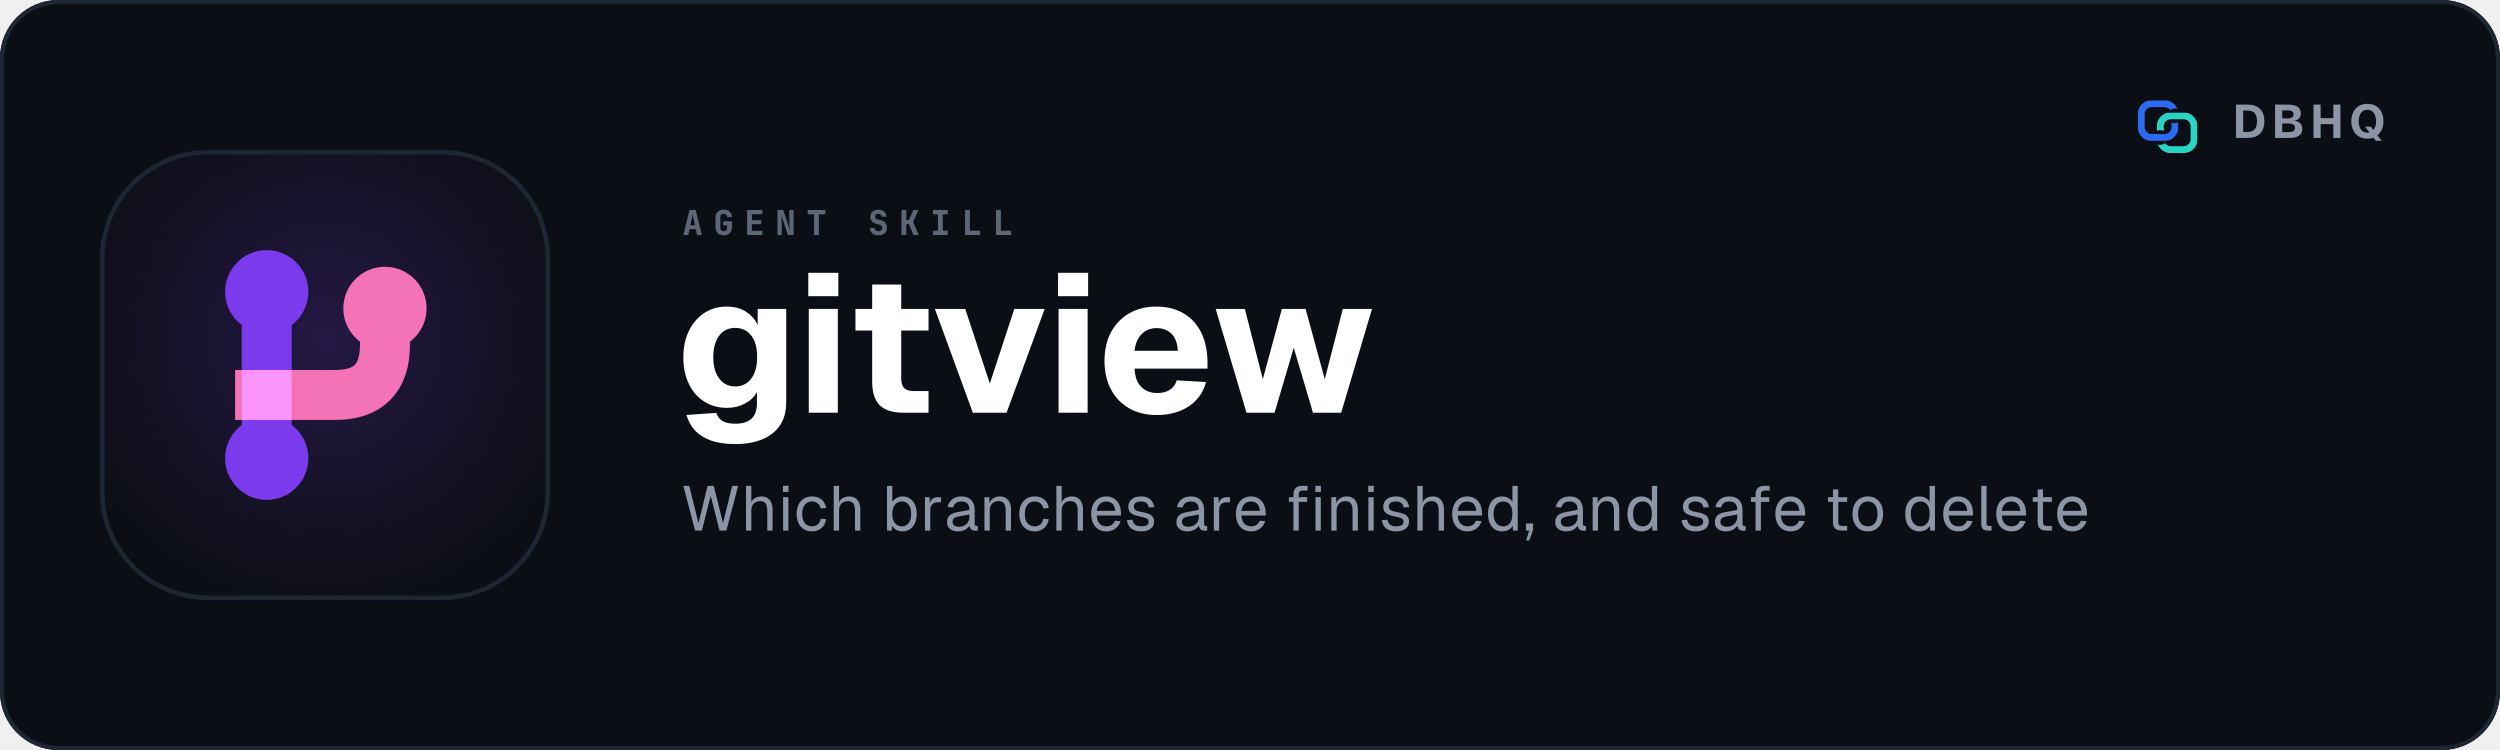
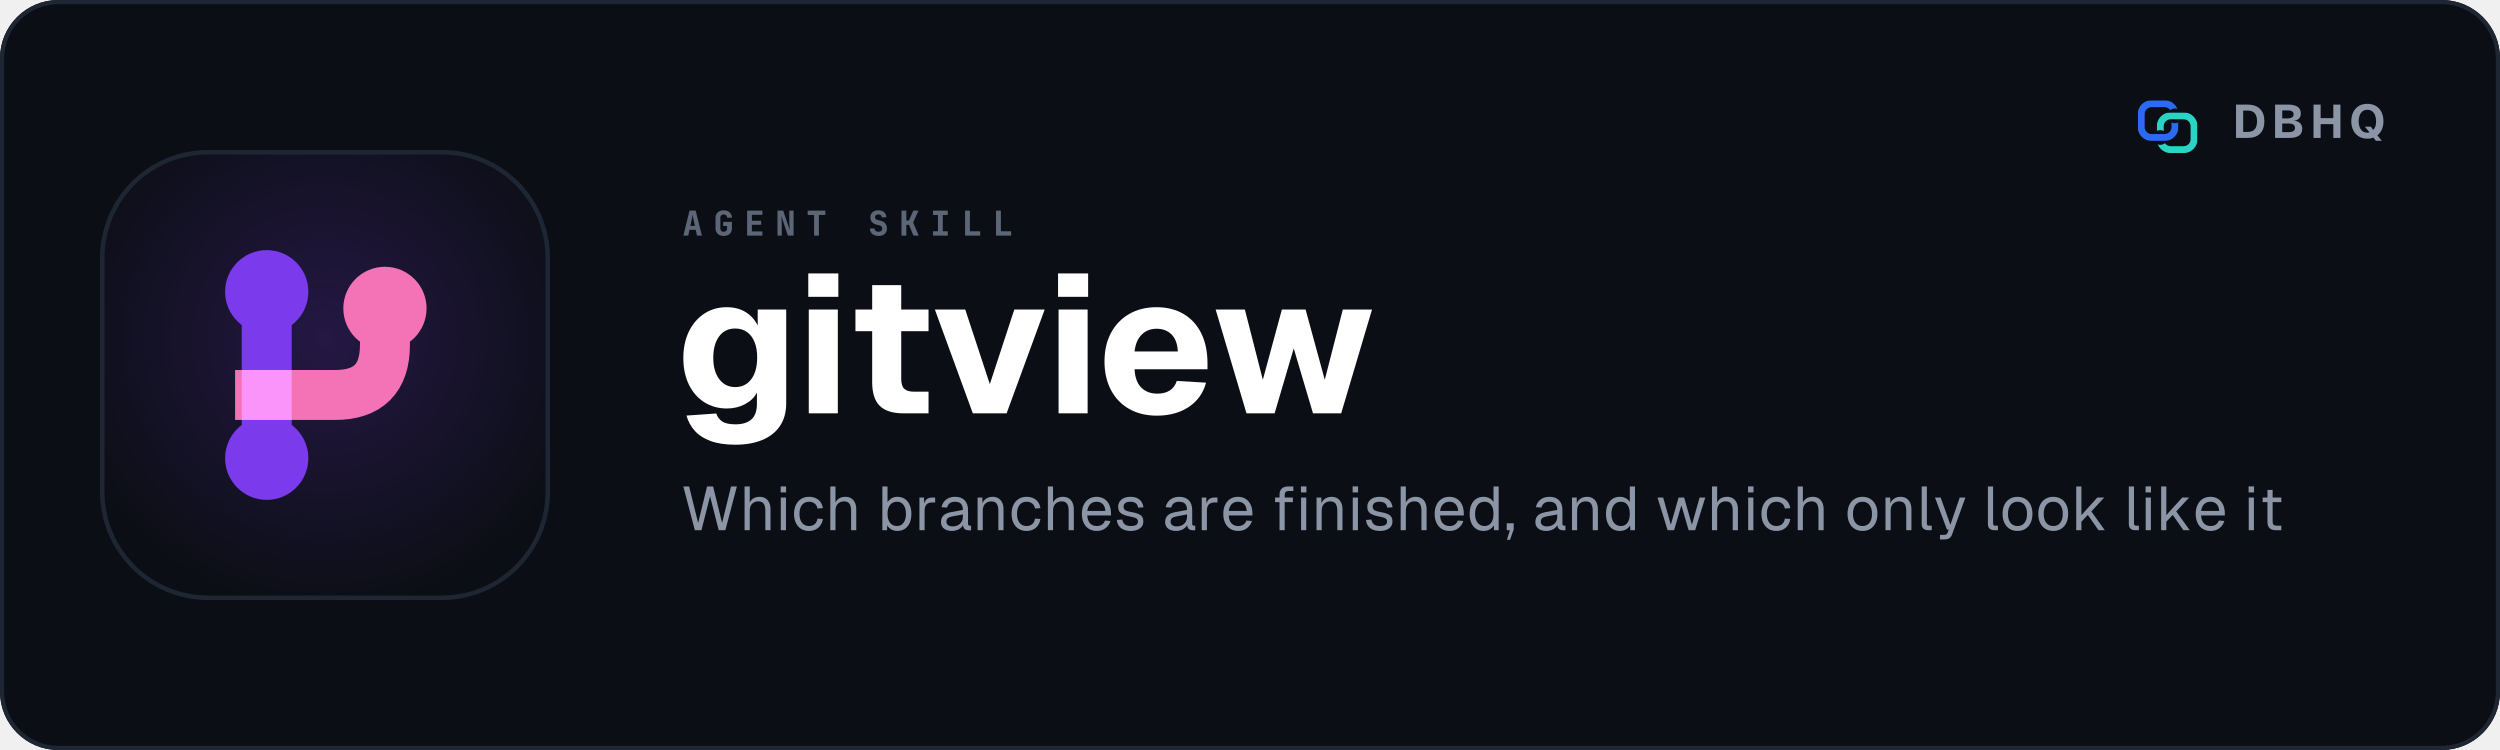
<svg xmlns="http://www.w3.org/2000/svg" viewBox="0 0 1200 360" width="1200" height="360">
  <path d="M28,0 H1172 A28,28 0 0 1 1200,28 V332 A28,28 0 0 1 1172,360 H28 A28,28 0 0 1 0,332 V28 A28,28 0 0 1 28,0 Z" fill="#0B0E14" />
  <path d="M28,1 H1172 A27,27 0 0 1 1199,28 V332 A27,27 0 0 1 1172,359 H28 A27,27 0 0 1 1,332 V28 A27,27 0 0 1 28,1 Z" fill="none" stroke="#1E2634" stroke-width="2" />
  <g transform="translate(48,72.0) scale(1.08)">
    <defs>
      <radialGradient id="bloom-7669" cx="0.5" cy="0.42" r="0.62">
        <stop offset="0" stop-color="#7C3AED" stop-opacity="0.222" />
        <stop offset="1" stop-color="#7C3AED" stop-opacity="0" />
      </radialGradient>
    </defs>
    <path d="M48,0 H152 A48,48 0 0 1 200,48 V152 A48,48 0 0 1 152,200 H48 A48,48 0 0 1 0,152 V48 A48,48 0 0 1 48,0 Z" fill="#0B0E14" />
    <path d="M48,0 H152 A48,48 0 0 1 200,48 V152 A48,48 0 0 1 152,200 H48 A48,48 0 0 1 0,152 V48 A48,48 0 0 1 48,0 Z" fill="url(#bloom-7669)" />
    <path d="M48,1 H152 A47,47 0 0 1 199,48 V152 A47,47 0 0 1 152,199 H48 A47,47 0 0 1 1,152 V48 A47,47 0 0 1 48,1 Z" fill="none" stroke="#1E2634" stroke-width="2" />
    <g transform="translate(26.0,26.0) scale(0.74)">
      <defs>
        <clipPath id="clip-7669">
          <rect x="50" y="50" width="30" height="100" />
          <circle cx="65" cy="50" r="25" />
          <circle cx="65" cy="150" r="25" />
        </clipPath>
      </defs>
      <g>
        <g fill="#7C3AED">
          <rect x="50" y="50" width="30" height="100" />
          <circle cx="65" cy="50" r="25" />
          <circle cx="65" cy="150" r="25" />
        </g>
      </g>
      <g>
        <path d="M46,112 H106 Q136,112 136,82 V70" fill="none" stroke="#F472B6" stroke-width="30" stroke-linejoin="round" />
        <circle cx="136" cy="60" r="25" fill="#F472B6" />
      </g>
      <g clip-path="url(#clip-7669)">
        <g>
          <path d="M46,112 H106 Q136,112 136,82 V70" fill="none" stroke="#FA93FA" stroke-width="30" stroke-linejoin="round" />
          <circle cx="136" cy="60" r="25" fill="#FA93FA" />
        </g>
      </g>
    </g>
  </g>
-   <g transform="translate(328,112.8)">
+   <g transform="translate(328,113.1)">
    <g fill="#5C6676" transform="translate(-0.473,0) scale(0.01644,-0.01644)">
      <g transform="translate(0.00,0)">
        <path d="M28.766 0 209.423 730H389.029L571.234 0H427.573L390.615 169.368H209.535L172.577 0ZM233.481 282.74H365.67L327.506 466.122Q319.151 508.038 311.425 546.367Q303.699 584.695 300 604.49Q296.301 584.695 289.425 546.791Q282.548 508.887 273.343 467.122Z" />
      </g>
      <g transform="translate(904.17,0)">
        <path d="M304.425 -10Q232.054 -10 178.034 17.123Q124.013 44.247 94.115 93.446Q64.218 142.644 64.218 208.494V521.506Q64.218 588.356 94.115 637.054Q124.013 685.753 178.034 712.877Q232.054 740 304.425 740Q376.795 740 430.316 712.801Q483.837 685.603 513.659 637.096Q543.481 588.59 543.481 521.506H402.519Q402.519 568.218 376.656 592.799Q350.793 617.381 303.842 617.381Q256.891 617.381 231.035 592.702Q205.18 568.023 205.18 521.657V208.494Q205.18 162.697 231.035 137.583Q256.891 112.468 303.842 112.468Q350.793 112.468 376.656 137.583Q402.519 162.697 402.519 208.494V281.314H288.494V401.535H543.481V208.494Q543.481 142.442 513.659 93.42Q483.837 44.397 430.316 17.199Q376.795 -10 304.425 -10Z" />
      </g>
      <g transform="translate(1808.33,0)">
        <path d="M83.013 0V730H528.494V607.23H221.276V433.891H493.494V316.519H221.276V122.77H528.494V0Z" />
      </g>
      <g transform="translate(2712.50,0)">
        <path d="M64.519 0V730H231.234L425.356 155.962Q422.506 191.154 418.732 237.847Q414.958 284.539 412.609 331.834Q410.26 379.129 410.26 413.43V730H535.481V0H368.766L176.494 574.038Q179.343 543.243 182.192 500.373Q185.042 457.503 187.391 413.181Q189.74 368.858 189.74 333.557V0Z" />
      </g>
      <g transform="translate(3616.67,0)">
        <path d="M229.519 0V602.984H42.26V730H557.74V602.984H370.481V0Z" />
      </g>
      <g transform="translate(4520.83,0)">
        <path d="" />
      </g>
      <g transform="translate(5425.00,0)">
        <path d="M302.301 -10Q226.356 -10 169.609 16.699Q112.862 43.397 81.814 92.596Q50.766 141.795 50.766 208.494H188.33Q188.33 164.481 219.261 138.475Q250.192 112.468 302.301 112.468Q353.26 112.468 382.191 137.851Q411.122 163.234 411.122 205.096Q411.122 238.054 392.293 263.76Q373.465 289.465 337.109 298.067L244.795 320.573Q161.356 340.573 112.513 397.17Q63.67 453.766 63.67 532.26Q63.67 596.205 91.793 642.753Q119.917 689.301 172.437 714.651Q224.958 740 296.151 740Q368.343 740 420.939 714.651Q473.535 689.301 502.659 642.828Q531.782 596.356 531.782 533.41H394.218Q394.218 573.218 367.862 596.224Q341.506 619.23 296.151 619.23Q251.644 619.23 226.289 596.649Q200.933 574.067 200.933 536.808Q200.933 506.151 219.46 486.569Q237.987 466.987 271.891 458.535L367.205 435.878Q451.247 416.728 500.24 354.433Q549.234 292.138 549.234 205.096Q549.234 140.247 519.186 91.548Q489.138 42.849 433.542 16.425Q377.946 -10 302.301 -10Z" />
      </g>
      <g transform="translate(6329.17,0)">
        <path d="M69.067 0V730H210.029V439.782H285.753L413.779 730H566.138L409.77 383.946L572.74 0H417.929L286.151 316.615H210.029V0Z" />
      </g>
      <g transform="translate(7233.33,0)">
        <path d="M83.766 0V127.016H229.368V602.984H83.766V730H516.234V602.984H370.632V127.016H516.234V0Z" />
      </g>
      <g transform="translate(8137.50,0)">
        <path d="M117.26 0V730H258.221V127.016H558.494V0Z" />
      </g>
      <g transform="translate(9041.67,0)">
        <path d="M117.26 0V730H258.221V127.016H558.494V0Z" />
      </g>
    </g>
  </g>
-   <g transform="translate(328,198.1)">
+   <g transform="translate(328,198.4)">
    <g fill="#FFFFFF" transform="translate(-3.421,0) scale(0.09296,-0.09296)">
      <g transform="translate(0.00,0)">
        <path d="M306.199 -162Q229.4 -162 177.7 -143.0Q126 -124 95.6 -89.9Q65.2 -55.8 53 -11.6L206.998 -0.8Q215.398 -27 237.498 -41.901Q259.598 -56.801 306.199 -56.801Q359.6 -56.801 388.2 -31.401Q416.801 -6.001 416.801 49.599V107.401Q397.801 70.2 355.801 47.6Q313.801 25 261.801 25Q196 25 145 57.4Q94 89.8 65.4 148.4Q36.8 207 36.8 285.6Q36.8 362.8 65.2 421.8Q93.6 480.8 144.2 514.4Q194.8 548 260.2 548Q319.2 548 359.8 522Q400.401 496 420.801 453.2V536H567.998V52.799Q567.998 -18.8 534.898 -66.6Q501.798 -114.4 442.898 -138.2Q383.999 -162 306.199 -162ZM304.799 135.599Q356.6 135.599 387.1 175.599Q417.6 215.599 418 286.8Q418.401 334 404.7 367.8Q391 401.601 365.5 419.801Q339.999 438.001 304.799 438.001Q250.998 438.001 221.198 396.801Q191.398 355.6 191.398 286.8Q191.398 217.399 222.198 176.499Q252.998 135.599 304.799 135.599Z" />
      </g>
      <g transform="translate(618.94,0)">
        <path d="M65.601 0V536H215.598V0ZM63.001 601.6V722.4H218.198V601.6Z" />
      </g>
      <g transform="translate(884.88,0)">
        <path d="M288.399 0Q205 0 166 38.7Q127 77.4 127 161.199V661.8H276.998V178.798Q276.998 140.398 293.298 126.098Q309.598 111.798 343.198 111.798H417.998V0ZM40.601 424.201V536H417.998V424.201Z" />
      </g>
      <g transform="translate(1314.82,0)">
        <path d="M216.8 0 20.8 536H177.597L304.599 150.797L431 536H587.797L391.197 0Z" />
      </g>
      <g transform="translate(1908.76,0)">
        <path d="M65.601 0V536H215.598V0ZM63.001 601.6V722.4H218.198V601.6Z" />
      </g>
      <g transform="translate(2174.70,0)">
        <path d="M307.399 -12Q225.199 -12 164.4 22.6Q103.6 57.2 70.2 120.3Q36.8 183.4 36.8 268Q36.8 352.6 70.2 415.2Q103.6 477.8 164 512.9Q224.399 548 305.799 548Q385.599 548 444.898 513.1Q504.198 478.2 536.398 413.2Q568.598 348.2 568.598 258V227.6H191.998Q195.198 164.2 226.698 132.899Q258.198 101.599 309.799 101.599Q348 101.599 373.7 117.999Q399.4 134.399 410 167.2L561.198 158.4Q539.598 77.8 471.798 32.9Q403.999 -12 307.399 -12ZM191.998 319.6H415.4Q412.4 378.6 382.6 407.701Q352.8 436.801 305.799 436.801Q259.198 436.801 228.698 406.201Q198.198 375.6 191.998 319.6Z" />
      </g>
      <g transform="translate(2764.64,0)">
        <path d="M180 0 20.8 536H171.598L264.399 173.197L362.8 536H485.199L584.2 173.197L677.401 536H828.199L668.999 0H523.4L423.999 335.203L325.199 0Z" />
      </g>
    </g>
  </g>
-   <g transform="translate(328,254.7)">
-     <g fill="#8B95A6" transform="translate(-1.151,0) scale(0.03028,-0.03028)">
+   <g transform="translate(328,254.5)">
+     <g fill="#8B95A6" transform="translate(-1.124,0) scale(0.02958,-0.02958)">
      <g transform="translate(0.00,0)">
        <path d="M225 0 38 710H132L278 118L423 710H521L667 118L812 710H907L720 0H612L472 550L332 0Z" />
      </g>
-       <g transform="translate(951.60,0)">
-         <path d="M80 0V710H164V413L154 415Q164 459 188.0 487.0Q212 515 247.0 528.5Q282 542 324 542Q381 542 420.5 516.5Q460 491 480.5 445.5Q501 400 501 341V0H417V317Q417 394 389.5 431.0Q362 468 306 468Q242 468 203.0 429.0Q164 390 164 316V0Z" />
-       </g>
-       <g transform="translate(1539.21,0)">
-         <path d="M80 0V530H164V0ZM78 613V711H166V613Z" />
-       </g>
-       <g transform="translate(1789.81,0)">
+       <g transform="translate(951.76,0)">
+         <path d="M80 0V710H164V413L154 415Q164 459 188.0 487.0Q212 515 247.0 528.5Q282 542 324 542Q381 542 420.5 516.5Q460 491 480.5 445.5Q501 400 501 341V0H417V317Q417 394 389.5 431.0Q362 468 306 468Q242 468 203.0 429.0Q164 390 164 316V0Z" />
+       </g>
+       <g transform="translate(1539.52,0)">
+         <path d="M80 0V530H164V0ZM78 613V711H166V613Z" />
+       </g>
+       <g transform="translate(1790.29,0)">
        <path d="M287 -12Q213 -12 158.5 22.0Q104 56 74.0 118.5Q44 181 44 265Q44 349 74.0 411.0Q104 473 158.5 507.5Q213 542 287 542Q348 542 395.5 520.5Q443 499 473.0 458.0Q503 417 512 358L424 352Q415 405 378.0 433.5Q341 462 287 462Q214 462 173.0 409.5Q132 357 132 265Q132 173 173.0 120.5Q214 68 287 68Q341 68 378.0 98.0Q415 128 424 188L512 182Q503 123 473.0 79.5Q443 36 395.5 12.0Q348 -12 287 -12Z" />
      </g>
-       <g transform="translate(2342.42,0)">
-         <path d="M80 0V710H164V413L154 415Q164 459 188.0 487.0Q212 515 247.0 528.5Q282 542 324 542Q381 542 420.5 516.5Q460 491 480.5 445.5Q501 400 501 341V0H417V317Q417 394 389.5 431.0Q362 468 306 468Q242 468 203.0 429.0Q164 390 164 316V0Z" />
-       </g>
-       <g transform="translate(2930.02,0)">
-         <path d="" />
-       </g>
-       <g transform="translate(3186.63,0)">
+       <g transform="translate(2343.05,0)">
+         <path d="M80 0V710H164V413L154 415Q164 459 188.0 487.0Q212 515 247.0 528.5Q282 542 324 542Q381 542 420.5 516.5Q460 491 480.5 445.5Q501 400 501 341V0H417V317Q417 394 389.5 431.0Q362 468 306 468Q242 468 203.0 429.0Q164 390 164 316V0Z" />
+       </g>
+       <g transform="translate(2930.81,0)">
+         <path d="" />
+       </g>
+       <g transform="translate(3187.57,0)">
        <path d="M323 -12Q268 -12 225.0 12.5Q182 37 159 80L156 0H80V710H164V456Q184 489 226.0 515.5Q268 542 323 542Q393 542 444.0 508.0Q495 474 523.0 412.0Q551 350 551 265Q551 180 523.0 118.0Q495 56 444.0 22.0Q393 -12 323 -12ZM318 68Q385 68 424.0 121.0Q463 174 463 265Q463 357 424.0 409.5Q385 462 320 462Q271 462 236.0 438.5Q201 415 182.5 371.0Q164 327 164 265Q164 205 182.5 160.5Q201 116 235.5 92.0Q270 68 318 68Z" />
      </g>
-       <g transform="translate(3788.23,0)">
+       <g transform="translate(3789.33,0)">
        <path d="M80 0V530H154L158 396L150 399Q160 467 193.5 498.5Q227 530 283 530H335V450H284Q244 450 217.5 435.5Q191 421 177.5 392.5Q164 364 164 320V0Z" />
      </g>
-       <g transform="translate(4173.84,0)">
+       <g transform="translate(4175.10,0)">
        <path d="M223 -12Q141 -12 92.5 26.0Q44 64 44 132Q44 200 84.0 239.0Q124 278 211 294L399 329Q399 396 367.5 429.0Q336 462 273 462Q218 462 186.0 437.5Q154 413 142 367L53 374Q68 449 125.5 495.5Q183 542 273 542Q375 542 429.0 484.5Q483 427 483 326V107Q483 89 489.5 81.5Q496 74 511 74H532V0Q528 -1 519.0 -1.5Q510 -2 500 -2Q464 -2 441.5 9.5Q419 21 409.0 45.5Q399 70 399 110L409 108Q402 74 375.0 46.5Q348 19 308.0 3.5Q268 -12 223 -12ZM231 62Q284 62 321.5 82.5Q359 103 379.0 138.5Q399 174 399 218V256L227 224Q173 214 152.5 193.5Q132 173 132 140Q132 103 158.5 82.5Q185 62 231 62Z" />
      </g>
-       <g transform="translate(4731.44,0)">
+       <g transform="translate(4732.86,0)">
        <path d="M80 0V530H157L160 395L150 404Q160 451 185.0 481.5Q210 512 245.5 527.0Q281 542 322 542Q383 542 422.5 515.0Q462 488 481.5 442.5Q501 397 501 341V0H417V317Q417 366 405.5 399.5Q394 433 369.0 450.5Q344 468 304 468Q243 468 203.5 429.5Q164 391 164 317V0Z" />
      </g>
-       <g transform="translate(5319.05,0)">
+       <g transform="translate(5320.62,0)">
        <path d="M287 -12Q213 -12 158.5 22.0Q104 56 74.0 118.5Q44 181 44 265Q44 349 74.0 411.0Q104 473 158.5 507.5Q213 542 287 542Q348 542 395.5 520.5Q443 499 473.0 458.0Q503 417 512 358L424 352Q415 405 378.0 433.5Q341 462 287 462Q214 462 173.0 409.5Q132 357 132 265Q132 173 173.0 120.5Q214 68 287 68Q341 68 378.0 98.0Q415 128 424 188L512 182Q503 123 473.0 79.5Q443 36 395.5 12.0Q348 -12 287 -12Z" />
      </g>
-       <g transform="translate(5871.65,0)">
-         <path d="M80 0V710H164V413L154 415Q164 459 188.0 487.0Q212 515 247.0 528.5Q282 542 324 542Q381 542 420.5 516.5Q460 491 480.5 445.5Q501 400 501 341V0H417V317Q417 394 389.5 431.0Q362 468 306 468Q242 468 203.0 429.0Q164 390 164 316V0Z" />
-       </g>
-       <g transform="translate(6459.26,0)">
+       <g transform="translate(5873.38,0)">
+         <path d="M80 0V710H164V413L154 415Q164 459 188.0 487.0Q212 515 247.0 528.5Q282 542 324 542Q381 542 420.5 516.5Q460 491 480.5 445.5Q501 400 501 341V0H417V317Q417 394 389.5 431.0Q362 468 306 468Q242 468 203.0 429.0Q164 390 164 316V0Z" />
+       </g>
+       <g transform="translate(6461.14,0)">
        <path d="M287 -12Q212 -12 157.5 22.0Q103 56 73.5 118.5Q44 181 44 265Q44 349 73.5 411.0Q103 473 156.5 507.5Q210 542 283 542Q352 542 405.0 509.5Q458 477 487.5 415.0Q517 353 517 264V239H132Q137 154 177.5 111.0Q218 68 287 68Q339 68 372.5 92.5Q406 117 419 157L509 150Q488 79 429.5 33.5Q371 -12 287 -12ZM132 313H425Q419 390 380.5 426.0Q342 462 283 462Q222 462 182.5 424.5Q143 387 132 313Z" />
      </g>
-       <g transform="translate(7026.86,0)">
+       <g transform="translate(7028.90,0)">
        <path d="M273 -12Q200 -12 150.5 11.0Q101 34 74.5 74.5Q48 115 44 167L132 173Q140 125 171.5 96.5Q203 68 273 68Q327 68 356.5 85.5Q386 103 386 142Q386 163 376.5 177.0Q367 191 339.0 201.5Q311 212 257 222Q183 236 141.0 257.0Q99 278 82.0 308.0Q65 338 65 380Q65 451 117.5 496.5Q170 542 266 542Q336 542 380.5 517.5Q425 493 448.0 454.0Q471 415 476 372L388 366Q386 391 373.0 413.0Q360 435 334.0 448.5Q308 462 264 462Q207 462 180.0 440.0Q153 418 153 384Q153 358 163.5 341.5Q174 325 200.5 314.5Q227 304 273 296Q351 283 395.0 263.0Q439 243 456.5 213.5Q474 184 474 142Q474 69 417.5 28.5Q361 -12 273 -12Z" />
      </g>
-       <g transform="translate(7553.47,0)">
-         <path d="" />
-       </g>
-       <g transform="translate(7810.07,0)">
+       <g transform="translate(7555.67,0)">
+         <path d="" />
+       </g>
+       <g transform="translate(7812.43,0)">
        <path d="M223 -12Q141 -12 92.5 26.0Q44 64 44 132Q44 200 84.0 239.0Q124 278 211 294L399 329Q399 396 367.5 429.0Q336 462 273 462Q218 462 186.0 437.5Q154 413 142 367L53 374Q68 449 125.5 495.5Q183 542 273 542Q375 542 429.0 484.5Q483 427 483 326V107Q483 89 489.5 81.5Q496 74 511 74H532V0Q528 -1 519.0 -1.5Q510 -2 500 -2Q464 -2 441.5 9.5Q419 21 409.0 45.5Q399 70 399 110L409 108Q402 74 375.0 46.5Q348 19 308.0 3.5Q268 -12 223 -12ZM231 62Q284 62 321.5 82.5Q359 103 379.0 138.5Q399 174 399 218V256L227 224Q173 214 152.5 193.5Q132 173 132 140Q132 103 158.5 82.5Q185 62 231 62Z" />
      </g>
-       <g transform="translate(8367.67,0)">
+       <g transform="translate(8370.19,0)">
        <path d="M80 0V530H154L158 396L150 399Q160 467 193.5 498.5Q227 530 283 530H335V450H284Q244 450 217.5 435.5Q191 421 177.5 392.5Q164 364 164 320V0Z" />
      </g>
-       <g transform="translate(8753.28,0)">
+       <g transform="translate(8755.95,0)">
        <path d="M287 -12Q212 -12 157.5 22.0Q103 56 73.5 118.5Q44 181 44 265Q44 349 73.5 411.0Q103 473 156.5 507.5Q210 542 283 542Q352 542 405.0 509.5Q458 477 487.5 415.0Q517 353 517 264V239H132Q137 154 177.5 111.0Q218 68 287 68Q339 68 372.5 92.5Q406 117 419 157L509 150Q488 79 429.5 33.5Q371 -12 287 -12ZM132 313H425Q419 390 380.5 426.0Q342 462 283 462Q222 462 182.5 424.5Q143 387 132 313Z" />
      </g>
-       <g transform="translate(9320.88,0)">
-         <path d="" />
-       </g>
-       <g transform="translate(9577.49,0)">
+       <g transform="translate(9323.71,0)">
+         <path d="" />
+       </g>
+       <g transform="translate(9580.48,0)">
        <path d="M132 0V578Q132 637 166.0 673.5Q200 710 272 710H356V636H278Q247 636 231.5 619.0Q216 602 216 572V0ZM60 456V530H349V456Z" />
      </g>
-       <g transform="translate(9979.09,0)">
-         <path d="M80 0V530H164V0ZM78 613V711H166V613Z" />
-       </g>
-       <g transform="translate(10229.70,0)">
+       <g transform="translate(9982.24,0)">
+         <path d="M80 0V530H164V0ZM78 613V711H166V613Z" />
+       </g>
+       <g transform="translate(10233.00,0)">
        <path d="M80 0V530H157L160 395L150 404Q160 451 185.0 481.5Q210 512 245.5 527.0Q281 542 322 542Q383 542 422.5 515.0Q462 488 481.5 442.5Q501 397 501 341V0H417V317Q417 366 405.5 399.5Q394 433 369.0 450.5Q344 468 304 468Q243 468 203.5 429.5Q164 391 164 317V0Z" />
      </g>
-       <g transform="translate(10817.30,0)">
-         <path d="M80 0V530H164V0ZM78 613V711H166V613Z" />
-       </g>
-       <g transform="translate(11067.91,0)">
+       <g transform="translate(10820.76,0)">
+         <path d="M80 0V530H164V0ZM78 613V711H166V613Z" />
+       </g>
+       <g transform="translate(11071.52,0)">
        <path d="M273 -12Q200 -12 150.5 11.0Q101 34 74.5 74.5Q48 115 44 167L132 173Q140 125 171.5 96.5Q203 68 273 68Q327 68 356.5 85.5Q386 103 386 142Q386 163 376.5 177.0Q367 191 339.0 201.5Q311 212 257 222Q183 236 141.0 257.0Q99 278 82.0 308.0Q65 338 65 380Q65 451 117.5 496.5Q170 542 266 542Q336 542 380.5 517.5Q425 493 448.0 454.0Q471 415 476 372L388 366Q386 391 373.0 413.0Q360 435 334.0 448.5Q308 462 264 462Q207 462 180.0 440.0Q153 418 153 384Q153 358 163.5 341.5Q174 325 200.5 314.5Q227 304 273 296Q351 283 395.0 263.0Q439 243 456.5 213.5Q474 184 474 142Q474 69 417.5 28.5Q361 -12 273 -12Z" />
      </g>
-       <g transform="translate(11594.51,0)">
-         <path d="M80 0V710H164V413L154 415Q164 459 188.0 487.0Q212 515 247.0 528.5Q282 542 324 542Q381 542 420.5 516.5Q460 491 480.5 445.5Q501 400 501 341V0H417V317Q417 394 389.5 431.0Q362 468 306 468Q242 468 203.0 429.0Q164 390 164 316V0Z" />
-       </g>
-       <g transform="translate(12182.12,0)">
+       <g transform="translate(11598.29,0)">
+         <path d="M80 0V710H164V413L154 415Q164 459 188.0 487.0Q212 515 247.0 528.5Q282 542 324 542Q381 542 420.5 516.5Q460 491 480.5 445.5Q501 400 501 341V0H417V317Q417 394 389.5 431.0Q362 468 306 468Q242 468 203.0 429.0Q164 390 164 316V0Z" />
+       </g>
+       <g transform="translate(12186.05,0)">
        <path d="M287 -12Q212 -12 157.5 22.0Q103 56 73.5 118.5Q44 181 44 265Q44 349 73.5 411.0Q103 473 156.5 507.5Q210 542 283 542Q352 542 405.0 509.5Q458 477 487.5 415.0Q517 353 517 264V239H132Q137 154 177.5 111.0Q218 68 287 68Q339 68 372.5 92.5Q406 117 419 157L509 150Q488 79 429.5 33.5Q371 -12 287 -12ZM132 313H425Q419 390 380.5 426.0Q342 462 283 462Q222 462 182.5 424.5Q143 387 132 313Z" />
      </g>
-       <g transform="translate(12749.72,0)">
+       <g transform="translate(12753.81,0)">
        <path d="M268 -12Q199 -12 148.5 22.0Q98 56 71.0 118.0Q44 180 44 265Q44 350 71.0 412.0Q98 474 148.5 508.0Q199 542 268 542Q321 542 365.0 519.5Q409 497 431 456V710H515V0H439L436 80Q414 37 369.0 12.5Q324 -12 268 -12ZM285 68Q332 68 364.5 92.0Q397 116 414.0 160.5Q431 205 431 265Q431 327 414.0 371.0Q397 415 364.5 438.5Q332 462 285 462Q215 462 173.5 409.5Q132 357 132 265Q132 174 173.5 121.0Q215 68 285 68Z" />
      </g>
-       <g transform="translate(13351.33,0)">
+       <g transform="translate(13355.57,0)">
        <path d="M47 -156 95 0H44V113H157V14L97 -156Z" />
      </g>
-       <g transform="translate(13558.93,0)">
-         <path d="" />
-       </g>
-       <g transform="translate(13815.53,0)">
+       <g transform="translate(13563.33,0)">
+         <path d="" />
+       </g>
+       <g transform="translate(13820.10,0)">
        <path d="M223 -12Q141 -12 92.5 26.0Q44 64 44 132Q44 200 84.0 239.0Q124 278 211 294L399 329Q399 396 367.5 429.0Q336 462 273 462Q218 462 186.0 437.5Q154 413 142 367L53 374Q68 449 125.5 495.5Q183 542 273 542Q375 542 429.0 484.5Q483 427 483 326V107Q483 89 489.5 81.5Q496 74 511 74H532V0Q528 -1 519.0 -1.5Q510 -2 500 -2Q464 -2 441.5 9.5Q419 21 409.0 45.5Q399 70 399 110L409 108Q402 74 375.0 46.5Q348 19 308.0 3.5Q268 -12 223 -12ZM231 62Q284 62 321.5 82.5Q359 103 379.0 138.5Q399 174 399 218V256L227 224Q173 214 152.5 193.5Q132 173 132 140Q132 103 158.5 82.5Q185 62 231 62Z" />
      </g>
-       <g transform="translate(14373.14,0)">
+       <g transform="translate(14377.86,0)">
        <path d="M80 0V530H157L160 395L150 404Q160 451 185.0 481.5Q210 512 245.5 527.0Q281 542 322 542Q383 542 422.5 515.0Q462 488 481.5 442.5Q501 397 501 341V0H417V317Q417 366 405.5 399.5Q394 433 369.0 450.5Q344 468 304 468Q243 468 203.5 429.5Q164 391 164 317V0Z" />
      </g>
-       <g transform="translate(14960.74,0)">
+       <g transform="translate(14965.62,0)">
        <path d="M268 -12Q199 -12 148.5 22.0Q98 56 71.0 118.0Q44 180 44 265Q44 350 71.0 412.0Q98 474 148.5 508.0Q199 542 268 542Q321 542 365.0 519.5Q409 497 431 456V710H515V0H439L436 80Q414 37 369.0 12.5Q324 -12 268 -12ZM285 68Q332 68 364.5 92.0Q397 116 414.0 160.5Q431 205 431 265Q431 327 414.0 371.0Q397 415 364.5 438.5Q332 462 285 462Q215 462 173.5 409.5Q132 357 132 265Q132 174 173.5 121.0Q215 68 285 68Z" />
      </g>
-       <g transform="translate(15562.35,0)">
-         <path d="" />
-       </g>
-       <g transform="translate(15818.95,0)">
-         <path d="M273 -12Q200 -12 150.5 11.0Q101 34 74.5 74.5Q48 115 44 167L132 173Q140 125 171.5 96.5Q203 68 273 68Q327 68 356.5 85.5Q386 103 386 142Q386 163 376.5 177.0Q367 191 339.0 201.5Q311 212 257 222Q183 236 141.0 257.0Q99 278 82.0 308.0Q65 338 65 380Q65 451 117.5 496.5Q170 542 266 542Q336 542 380.5 517.5Q425 493 448.0 454.0Q471 415 476 372L388 366Q386 391 373.0 413.0Q360 435 334.0 448.5Q308 462 264 462Q207 462 180.0 440.0Q153 418 153 384Q153 358 163.5 341.5Q174 325 200.5 314.5Q227 304 273 296Q351 283 395.0 263.0Q439 243 456.5 213.5Q474 184 474 142Q474 69 417.5 28.5Q361 -12 273 -12Z" />
-       </g>
-       <g transform="translate(16345.56,0)">
-         <path d="M223 -12Q141 -12 92.5 26.0Q44 64 44 132Q44 200 84.0 239.0Q124 278 211 294L399 329Q399 396 367.5 429.0Q336 462 273 462Q218 462 186.0 437.5Q154 413 142 367L53 374Q68 449 125.5 495.5Q183 542 273 542Q375 542 429.0 484.5Q483 427 483 326V107Q483 89 489.5 81.5Q496 74 511 74H532V0Q528 -1 519.0 -1.5Q510 -2 500 -2Q464 -2 441.5 9.5Q419 21 409.0 45.5Q399 70 399 110L409 108Q402 74 375.0 46.5Q348 19 308.0 3.5Q268 -12 223 -12ZM231 62Q284 62 321.5 82.5Q359 103 379.0 138.5Q399 174 399 218V256L227 224Q173 214 152.5 193.5Q132 173 132 140Q132 103 158.5 82.5Q185 62 231 62Z" />
-       </g>
-       <g transform="translate(16903.16,0)">
-         <path d="M132 0V578Q132 637 166.0 673.5Q200 710 272 710H356V636H278Q247 636 231.5 619.0Q216 602 216 572V0ZM60 456V530H349V456Z" />
-       </g>
-       <g transform="translate(17304.77,0)">
+       <g transform="translate(15567.38,0)">
+         <path d="" />
+       </g>
+       <g transform="translate(15824.14,0)">
+         <path d="M186 0 22 530H114L238 88L364 530H454L580 88L705 530H797L633 0H527L409 403L291 0Z" />
+       </g>
+       <g transform="translate(16649.90,0)">
+         <path d="M80 0V710H164V413L154 415Q164 459 188.0 487.0Q212 515 247.0 528.5Q282 542 324 542Q381 542 420.5 516.5Q460 491 480.5 445.5Q501 400 501 341V0H417V317Q417 394 389.5 431.0Q362 468 306 468Q242 468 203.0 429.0Q164 390 164 316V0Z" />
+       </g>
+       <g transform="translate(17237.67,0)">
+         <path d="M80 0V530H164V0ZM78 613V711H166V613Z" />
+       </g>
+       <g transform="translate(17488.43,0)">
+         <path d="M287 -12Q213 -12 158.5 22.0Q104 56 74.0 118.5Q44 181 44 265Q44 349 74.0 411.0Q104 473 158.5 507.5Q213 542 287 542Q348 542 395.5 520.5Q443 499 473.0 458.0Q503 417 512 358L424 352Q415 405 378.0 433.5Q341 462 287 462Q214 462 173.0 409.5Q132 357 132 265Q132 173 173.0 120.5Q214 68 287 68Q341 68 378.0 98.0Q415 128 424 188L512 182Q503 123 473.0 79.5Q443 36 395.5 12.0Q348 -12 287 -12Z" />
+       </g>
+       <g transform="translate(18041.19,0)">
+         <path d="M80 0V710H164V413L154 415Q164 459 188.0 487.0Q212 515 247.0 528.5Q282 542 324 542Q381 542 420.5 516.5Q460 491 480.5 445.5Q501 400 501 341V0H417V317Q417 394 389.5 431.0Q362 468 306 468Q242 468 203.0 429.0Q164 390 164 316V0Z" />
+       </g>
+       <g transform="translate(18628.95,0)">
+         <path d="" />
+       </g>
+       <g transform="translate(18885.71,0)">
+         <path d="M287 -12Q214 -12 159.0 22.0Q104 56 74.0 118.5Q44 181 44 265Q44 350 74.0 412.0Q104 474 159.0 508.0Q214 542 287 542Q360 542 414.5 508.0Q469 474 499.0 412.0Q529 350 529 265Q529 181 499.0 118.5Q469 56 414.5 22.0Q360 -12 287 -12ZM287 68Q360 68 400.5 120.5Q441 173 441 265Q441 357 400.5 409.5Q360 462 287 462Q214 462 173.0 409.5Q132 357 132 265Q132 173 173.0 120.5Q214 68 287 68Z" />
+       </g>
+       <g transform="translate(19465.48,0)">
+         <path d="M80 0V530H157L160 395L150 404Q160 451 185.0 481.5Q210 512 245.5 527.0Q281 542 322 542Q383 542 422.5 515.0Q462 488 481.5 442.5Q501 397 501 341V0H417V317Q417 366 405.5 399.5Q394 433 369.0 450.5Q344 468 304 468Q243 468 203.5 429.5Q164 391 164 317V0Z" />
+       </g>
+       <g transform="translate(20053.24,0)">
+         <path d="M184 0Q138 0 109.0 24.0Q80 48 80 100V710H164V107Q164 91 172.5 82.5Q181 74 197 74H243V0Z" />
+       </g>
+       <g transform="translate(20327.00,0)">
+         <path d="M103 -150V-76H164Q192 -76 205.5 -67.5Q219 -59 226 -40L245 10H216L22 530H114L272 88L423 530H515L300 -67Q285 -110 255.0 -130.0Q225 -150 172 -150Z" />
+       </g>
+       <g transform="translate(20870.76,0)">
+         <path d="" />
+       </g>
+       <g transform="translate(21127.52,0)">
+         <path d="M184 0Q138 0 109.0 24.0Q80 48 80 100V710H164V107Q164 91 172.5 82.5Q181 74 197 74H243V0Z" />
+       </g>
+       <g transform="translate(21401.29,0)">
+         <path d="M287 -12Q214 -12 159.0 22.0Q104 56 74.0 118.5Q44 181 44 265Q44 350 74.0 412.0Q104 474 159.0 508.0Q214 542 287 542Q360 542 414.5 508.0Q469 474 499.0 412.0Q529 350 529 265Q529 181 499.0 118.5Q469 56 414.5 22.0Q360 -12 287 -12ZM287 68Q360 68 400.5 120.5Q441 173 441 265Q441 357 400.5 409.5Q360 462 287 462Q214 462 173.0 409.5Q132 357 132 265Q132 173 173.0 120.5Q214 68 287 68Z" />
+       </g>
+       <g transform="translate(21981.05,0)">
+         <path d="M287 -12Q214 -12 159.0 22.0Q104 56 74.0 118.5Q44 181 44 265Q44 350 74.0 412.0Q104 474 159.0 508.0Q214 542 287 542Q360 542 414.5 508.0Q469 474 499.0 412.0Q529 350 529 265Q529 181 499.0 118.5Q469 56 414.5 22.0Q360 -12 287 -12ZM287 68Q360 68 400.5 120.5Q441 173 441 265Q441 357 400.5 409.5Q360 462 287 462Q214 462 173.0 409.5Q132 357 132 265Q132 173 173.0 120.5Q214 68 287 68Z" />
+       </g>
+       <g transform="translate(22560.81,0)">
+         <path d="M80 0V710H164V245L422 530H534L325 305L543 0H441L268 248L164 138V0Z" />
+       </g>
+       <g transform="translate(23157.57,0)">
+         <path d="" />
+       </g>
+       <g transform="translate(23414.33,0)">
+         <path d="M184 0Q138 0 109.0 24.0Q80 48 80 100V710H164V107Q164 91 172.5 82.5Q181 74 197 74H243V0Z" />
+       </g>
+       <g transform="translate(23688.10,0)">
+         <path d="M80 0V530H164V0ZM78 613V711H166V613Z" />
+       </g>
+       <g transform="translate(23938.86,0)">
+         <path d="M80 0V710H164V245L422 530H534L325 305L543 0H441L268 248L164 138V0Z" />
+       </g>
+       <g transform="translate(24535.62,0)">
        <path d="M287 -12Q212 -12 157.5 22.0Q103 56 73.5 118.5Q44 181 44 265Q44 349 73.5 411.0Q103 473 156.5 507.5Q210 542 283 542Q352 542 405.0 509.5Q458 477 487.5 415.0Q517 353 517 264V239H132Q137 154 177.5 111.0Q218 68 287 68Q339 68 372.5 92.5Q406 117 419 157L509 150Q488 79 429.5 33.5Q371 -12 287 -12ZM132 313H425Q419 390 380.5 426.0Q342 462 283 462Q222 462 182.5 424.5Q143 387 132 313Z" />
      </g>
-       <g transform="translate(17872.37,0)">
-         <path d="" />
-       </g>
-       <g transform="translate(18128.98,0)">
+       <g transform="translate(25103.38,0)">
+         <path d="" />
+       </g>
+       <g transform="translate(25360.14,0)">
+         <path d="M80 0V530H164V0ZM78 613V711H166V613Z" />
+       </g>
+       <g transform="translate(25610.90,0)">
        <path d="M274 0Q202 0 167.5 33.0Q133 66 133 136V654H217V138Q217 102 233.0 88.0Q249 74 282 74H358V0ZM55 456V530H358V456Z" />
-       </g>
-       <g transform="translate(18527.58,0)">
-         <path d="M287 -12Q214 -12 159.0 22.0Q104 56 74.0 118.5Q44 181 44 265Q44 350 74.0 412.0Q104 474 159.0 508.0Q214 542 287 542Q360 542 414.5 508.0Q469 474 499.0 412.0Q529 350 529 265Q529 181 499.0 118.5Q469 56 414.5 22.0Q360 -12 287 -12ZM287 68Q360 68 400.5 120.5Q441 173 441 265Q441 357 400.5 409.5Q360 462 287 462Q214 462 173.0 409.5Q132 357 132 265Q132 173 173.0 120.5Q214 68 287 68Z" />
-       </g>
-       <g transform="translate(19107.19,0)">
-         <path d="" />
-       </g>
-       <g transform="translate(19363.79,0)">
-         <path d="M268 -12Q199 -12 148.5 22.0Q98 56 71.0 118.0Q44 180 44 265Q44 350 71.0 412.0Q98 474 148.5 508.0Q199 542 268 542Q321 542 365.0 519.5Q409 497 431 456V710H515V0H439L436 80Q414 37 369.0 12.5Q324 -12 268 -12ZM285 68Q332 68 364.5 92.0Q397 116 414.0 160.5Q431 205 431 265Q431 327 414.0 371.0Q397 415 364.5 438.5Q332 462 285 462Q215 462 173.5 409.5Q132 357 132 265Q132 174 173.5 121.0Q215 68 285 68Z" />
-       </g>
-       <g transform="translate(19965.40,0)">
-         <path d="M287 -12Q212 -12 157.5 22.0Q103 56 73.5 118.5Q44 181 44 265Q44 349 73.5 411.0Q103 473 156.5 507.5Q210 542 283 542Q352 542 405.0 509.5Q458 477 487.5 415.0Q517 353 517 264V239H132Q137 154 177.5 111.0Q218 68 287 68Q339 68 372.5 92.5Q406 117 419 157L509 150Q488 79 429.5 33.5Q371 -12 287 -12ZM132 313H425Q419 390 380.5 426.0Q342 462 283 462Q222 462 182.5 424.5Q143 387 132 313Z" />
-       </g>
-       <g transform="translate(20533.00,0)">
-         <path d="M184 0Q138 0 109.0 24.0Q80 48 80 100V710H164V107Q164 91 172.5 82.5Q181 74 197 74H243V0Z" />
-       </g>
-       <g transform="translate(20806.60,0)">
-         <path d="M287 -12Q212 -12 157.5 22.0Q103 56 73.5 118.5Q44 181 44 265Q44 349 73.5 411.0Q103 473 156.5 507.5Q210 542 283 542Q352 542 405.0 509.5Q458 477 487.5 415.0Q517 353 517 264V239H132Q137 154 177.5 111.0Q218 68 287 68Q339 68 372.5 92.5Q406 117 419 157L509 150Q488 79 429.5 33.5Q371 -12 287 -12ZM132 313H425Q419 390 380.5 426.0Q342 462 283 462Q222 462 182.5 424.5Q143 387 132 313Z" />
-       </g>
-       <g transform="translate(21374.21,0)">
-         <path d="M274 0Q202 0 167.5 33.0Q133 66 133 136V654H217V138Q217 102 233.0 88.0Q249 74 282 74H358V0ZM55 456V530H358V456Z" />
-       </g>
-       <g transform="translate(21772.81,0)">
-         <path d="M287 -12Q212 -12 157.5 22.0Q103 56 73.5 118.5Q44 181 44 265Q44 349 73.5 411.0Q103 473 156.5 507.5Q210 542 283 542Q352 542 405.0 509.5Q458 477 487.5 415.0Q517 353 517 264V239H132Q137 154 177.5 111.0Q218 68 287 68Q339 68 372.5 92.5Q406 117 419 157L509 150Q488 79 429.5 33.5Q371 -12 287 -12ZM132 313H425Q419 390 380.5 426.0Q342 462 283 462Q222 462 182.5 424.5Q143 387 132 313Z" />
      </g>
    </g>
  </g>
  <g transform="translate(1019.659,40) scale(0.208)">
    <defs>
      <mask id="maendorse">
        <rect width="200" height="200" fill="white" />
        <circle cx="126" cy="88" r="17" fill="black" />
      </mask>
      <mask id="mbendorse">
        <rect width="200" height="200" fill="white" />
        <circle cx="92" cy="138" r="17" fill="black" />
      </mask>
    </defs>
    <g transform="translate(-9,-13)">
      <g mask="url(#maendorse)">
        <rect x="48" y="60" width="78" height="78" rx="24" fill="none" stroke="#2B6BF3" stroke-width="16" />
      </g>
      <g mask="url(#mbendorse)">
        <rect x="92" y="88" width="78" height="78" rx="24" fill="none" stroke="#2AD4C5" stroke-width="16" />
      </g>
    </g>
  </g>
  <g transform="translate(1073.3,66.2)">
    <g fill="#8B95A6" transform="translate(-1.668,0) scale(0.02254,-0.02254)">
      <g transform="translate(0.00,0)">
        <path d="M74.001 0V710H318.6Q491.599 710 584.599 617.5Q677.599 525 677.599 354Q677.599 184 586.099 92.0Q494.599 0 324.6 0ZM225.998 127.798H318.6Q422.001 127.798 471.501 183.599Q521.002 239.399 521.002 354.6Q521.002 470.601 471.501 526.401Q422.001 582.202 318.6 582.202H225.998Z" />
      </g>
      <g transform="translate(831.38,0)">
        <path d="M74.001 0V710H350.399Q482.399 710 552.299 663.7Q622.199 617.4 622.199 517.2Q622.199 473 604.299 440.4Q586.398 407.8 551.798 388.9Q517.198 370 467.998 366.4L467.598 367.6Q557.398 362.2 604.798 316.7Q652.199 271.2 652.199 195.6Q652.199 96.8 582.599 48.4Q512.999 0 384.4 0ZM225.998 123.598H376.6Q431.601 123.598 465.101 146.099Q498.601 168.599 498.601 213.799Q498.601 259 465.401 282.4Q432.201 305.801 376.6 305.801H225.998ZM225.998 416.199H345.6Q402 416.199 435.301 437.9Q468.601 459.6 468.601 501.201Q468.601 545.201 436.201 565.801Q403.801 586.402 345.6 586.402H225.998Z" />
      </g>
      <g transform="translate(1649.75,0)">
        <path d="M74.001 0V710H225.998V373.4L158.599 421.199H562.801L495.402 373.4V710H647.399V0H495.402V340.6L562.801 293.401H158.599L225.998 340.6V0Z" />
      </g>
      <g transform="translate(2486.12,0)">
        <path d="M566.599 -61.8 511.799 7Q488.999 -3.6 456.399 -9.8Q423.799 -16 384.599 -16Q279.599 -16 202.7 31.4Q125.8 78.8 83.9 162.5Q42 246.2 42 354Q42 459.8 81.3 543.8Q120.6 627.8 197.4 676.9Q274.2 726 384.599 726Q495.799 726 572.299 676.9Q648.799 627.8 687.898 543.8Q726.998 459.8 726.998 354Q726.998 255.4 693.498 180.3Q659.998 105.199 598.198 55.199L692.198 -61.8ZM384.599 111.798Q398.2 111.798 409.2 113.398Q420.2 114.998 429.6 118.598L331.4 239.799H456.999L509 170.997Q538.8 199.198 554.601 243.699Q570.401 288.199 570.401 354Q570.401 419.201 550.901 474.601Q531.401 530.001 490.4 564.102Q449.4 598.202 384.599 598.202Q319.799 598.202 278.698 564.102Q237.598 530.001 218.098 474.601Q198.597 419.201 198.597 354Q198.597 289.799 218.398 234.399Q238.198 178.999 279.498 145.398Q320.799 111.798 384.599 111.798Z" />
      </g>
    </g>
  </g>
</svg>
